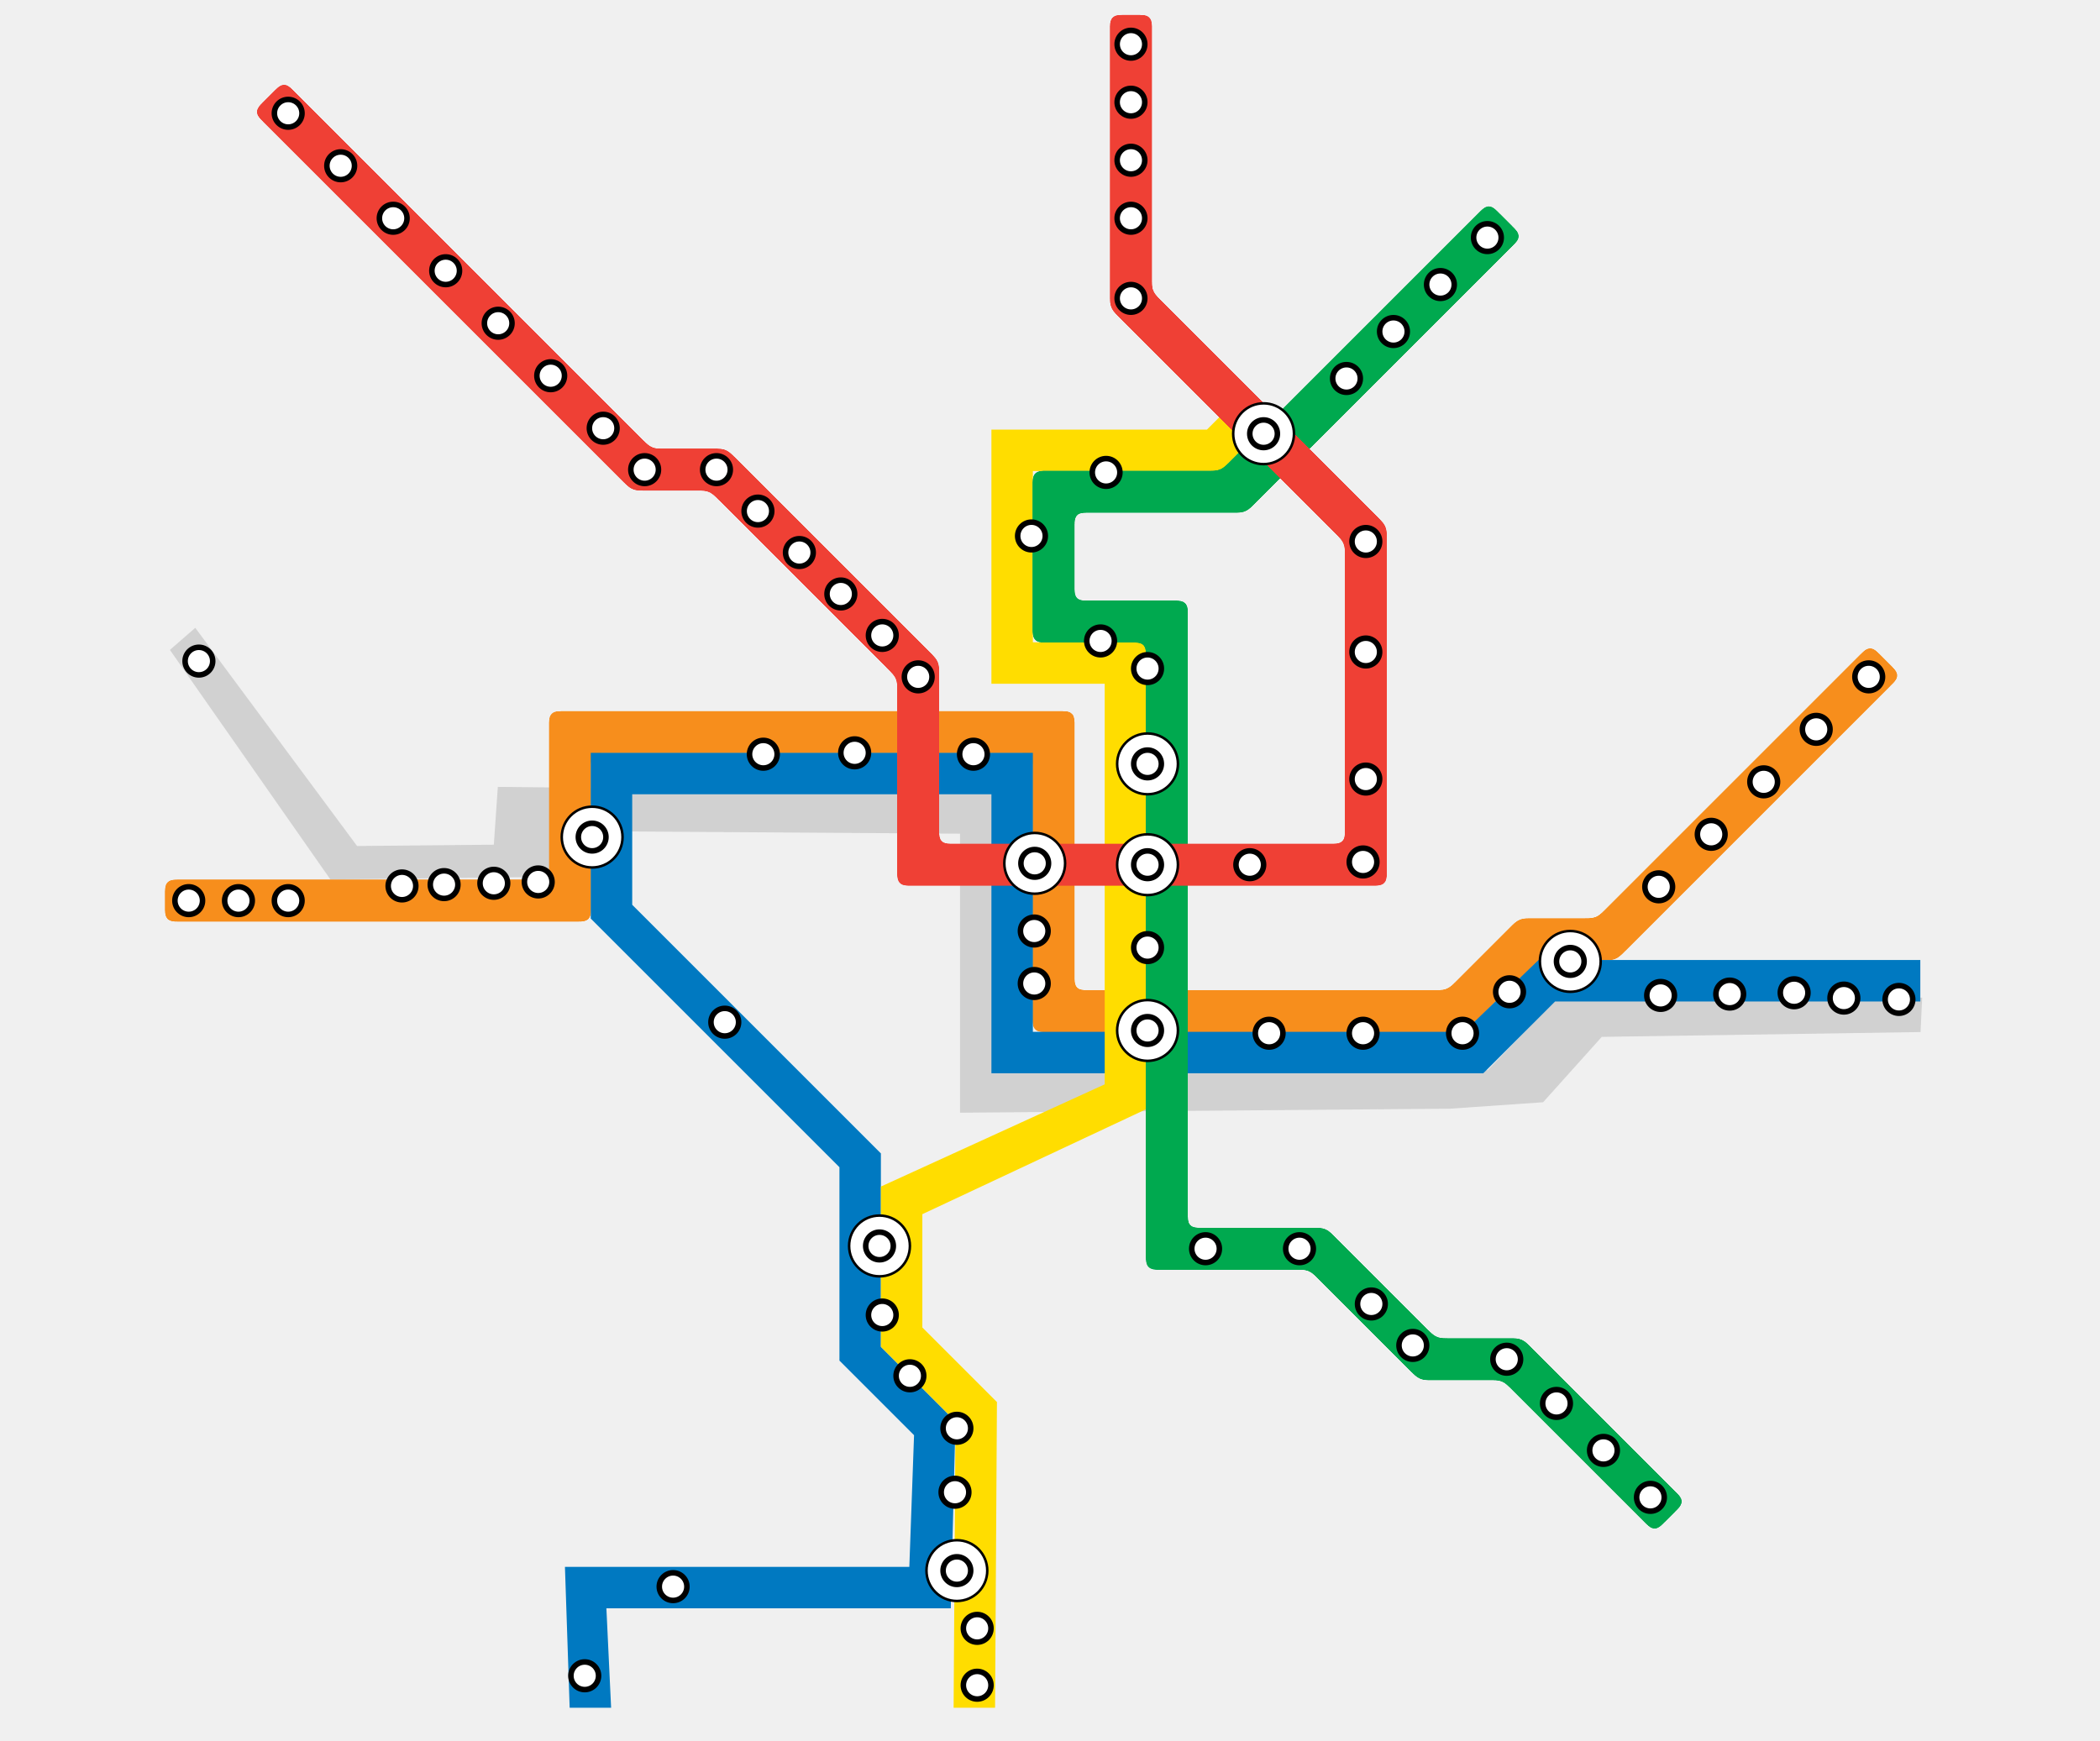
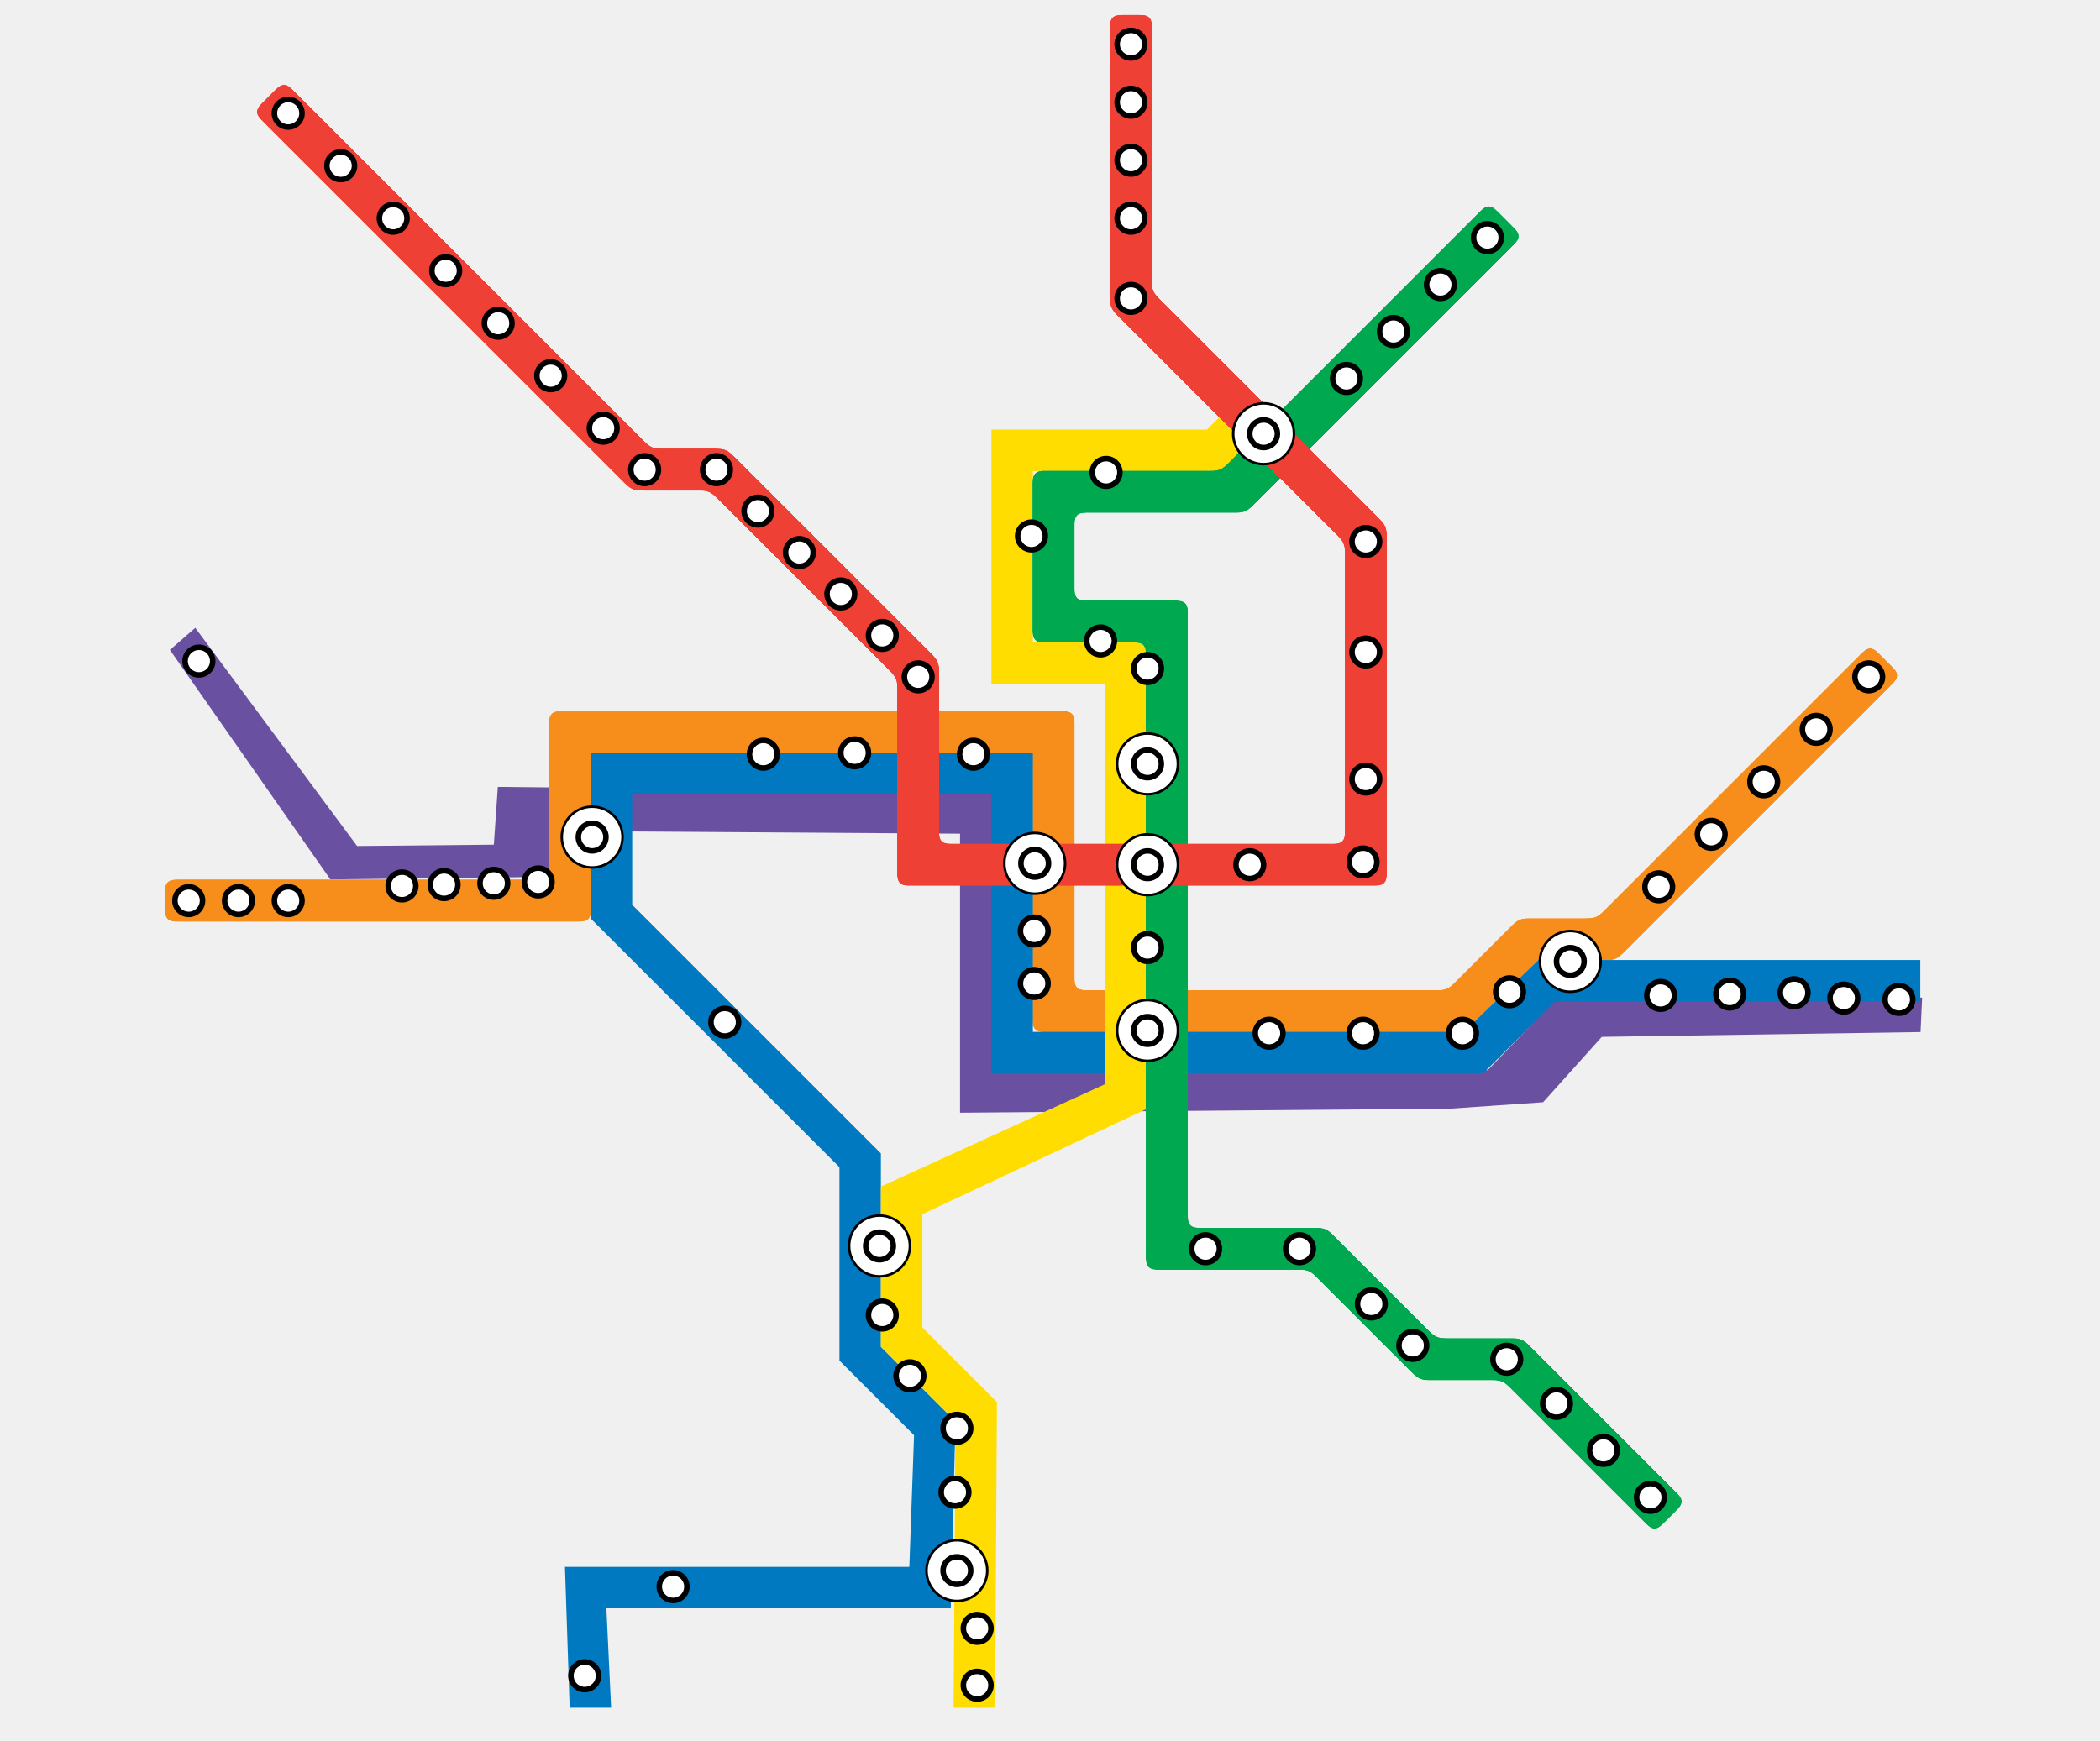
<svg xmlns="http://www.w3.org/2000/svg" version="1.1" id="svg2" x="0px" y="0px" width="760px" height="630px" viewBox="0 0 760 630" enable-background="new 0 0 760 630" xml:space="preserve">
  <defs id="defs3">
    <filter id="round-corners" x="-3%" y="-3%" width="106%" height="106%">
      <feGaussianBlur in="SourceGraphic" stdDeviation="1.8" result="blur" />
      <feColorMatrix in="blur" mode="matrix" values="1 0 0 0 0  0 1 0 0 0  0 0 1 0 0  0 0 0 22 -10" result="rounded" />
      <feComposite in="SourceGraphic" in2="rounded" operator="atop" />
    </filter>
  </defs>
  <g id="layer1" transform="">
-     <path style="fill:#b6b6b6;fill-opacity:0.537" id="path3196-1" d="m 70.668,227.252 -9.177,7.997 58.079,83.084 80.91,-0.966 0.483,-16.566 146.477,0.966 0,101 177.251,-1.449 33.762,-2.334 21.238,-23.666 115.363,-1.746 0.591,-12.449 -131.165,-0.805 -26.068,27.047 -19.721,-1.047 -156.251,1.449 0,-101 -182.272,-1.932 -1.449,20.913 -49.489,0.483 z" />
+     <path style="fill:#6950A1" id="path3196-1" d="m 70.668,227.252 -9.177,7.997 58.079,83.084 80.91,-0.966 0.483,-16.566 146.477,0.966 0,101 177.251,-1.449 33.762,-2.334 21.238,-23.666 115.363,-1.746 0.591,-12.449 -131.165,-0.805 -26.068,27.047 -19.721,-1.047 -156.251,1.449 0,-101 -182.272,-1.932 -1.449,20.913 -49.489,0.483 z" />
    <path filter="url(#round-corners)" id="path3196" fill="#F78E1E" d="M59.799,318.5v15h154v-61h160v101h156l27-26h28l103-103l-11-11l-99,99h-28l-26,26h-135v-101   h-190v61H59.799z" />
    <path id="path3198" d="m 206.165,618.156 -1.708,-51 124.634,0 1.708,-47.656 -27,-27 0,-70 -90,-90 0,-60 160,0 0,101 156,0 27,-26 138.17,0 0,15 -132.17,0 -26,26 -178,0 0,-101 -130,0 0,40 90,90 0,70 27,27 -1.708,67.656 -124.634,0 1.708,36 z" style="fill:#0079c1" />
    <path id="path3251" d="M 345.116,618.156 345.799,514.5 l -27,-27 0,-58 81,-37 0,-145 -41,0 0,-92 78,0 5,-5 10,10 -10,10 -68,0 0,62 41,0 0,169 -81,38 0,41 27,27 -0.683,110.656 z" style="fill:#ffdd00" />
    <path filter="url(#round-corners)" id="path3255" fill="#00A94F" d="M414.799,459.5v-227h-41v-62h68l97-97l12,12l-100,100h-62v32h41v227h50l40,40h31l59,59   l-11,11l-55-55h-30l-40-40H414.799z" />
    <path filter="url(#round-corners)" id="path3253" fill="#EF4135" d="M416.799,5.5v100l85,85v130h-177v-75l-68-68h-28l-137-137l11-11l133,133h27l77,77v66h147   v-109l-85-85V5.5H416.799z" />
    <path id="path3257" fill="#FFFFFF" stroke="#000000" stroke-width="2" stroke-linecap="square" d="   M73.299,326c0,2.762-2.239,5-5,5c-2.762,0-5-2.238-5-5s2.238-5,5-5C71.06,321,73.299,323.238,73.299,326z" />
    <path id="path3259" fill="#FFFFFF" stroke="#000000" stroke-width="2" stroke-linecap="square" d="   M91.299,326c0,2.762-2.239,5-5,5c-2.762,0-5-2.238-5-5s2.238-5,5-5C89.06,321,91.299,323.238,91.299,326z" />
    <path id="path3261" fill="#FFFFFF" stroke="#000000" stroke-width="2" stroke-linecap="square" d="   M109.299,326c0,2.762-2.239,5-5,5c-2.762,0-5-2.238-5-5s2.238-5,5-5C107.06,321,109.299,323.238,109.299,326z" />
    <path id="path3263" d="m 150.482,320.687 c 0,2.762 -2.239,5 -5,5 -2.762,0 -5,-2.238 -5,-5 0,-2.762 2.238,-5 5,-5 2.761,0 5,2.238 5,5 z" style="fill:#ffffff;stroke:#000000;stroke-width:2;stroke-linecap:square" />
    <path id="path3265" d="m 76.982,239.299 c 0,2.762 -2.239,5 -5,5 -2.762,0 -5,-2.238 -5,-5 0,-2.762 2.238,-5 5,-5 2.761,0 5,2.238 5,5 z" style="fill:#ffffff;stroke:#000000;stroke-width:2;stroke-linecap:square" />
    <path id="path3267" d="m 165.714,320.204 c 0,2.762 -2.239,5 -5,5 -2.762,0 -5,-2.238 -5,-5 0,-2.762 2.238,-5 5,-5 2.761,0 5,2.238 5,5 z" style="fill:#ffffff;stroke:#000000;stroke-width:2;stroke-linecap:square" />
    <path id="path3269" d="m 183.714,319.721 c 0,2.762 -2.239,5 -5,5 -2.762,0 -5,-2.238 -5,-5 0,-2.762 2.238,-5 5,-5 2.761,0 5,2.238 5,5 z" style="fill:#ffffff;stroke:#000000;stroke-width:2;stroke-linecap:square" />
    <path id="path3271" d="m 199.782,319.238 c 0,2.762 -2.239,5 -5,5 -2.762,0 -5,-2.238 -5,-5 0,-2.762 2.238,-5 5,-5 2.761,0 5,2.238 5,5 z" style="fill:#ffffff;stroke:#000000;stroke-width:2;stroke-linecap:square" />
    <path id="path3273" fill="#FFFFFF" stroke="#000000" stroke-width="2" stroke-linecap="square" d="   M281.255,273c0,2.761-2.238,5-5,5c-2.761,0-5-2.239-5-5s2.239-5,5-5C279.016,268,281.255,270.239,281.255,273z" />
    <path id="path3275" fill="#FFFFFF" stroke="#000000" stroke-width="2" stroke-linecap="square" d="   M314.299,272.5c0,2.761-2.236,5-5,5c-2.761,0-5-2.239-5-5s2.238-5,5-5C312.061,267.5,314.299,269.739,314.299,272.5z" />
    <path id="path3277" fill="#FFFFFF" stroke="#000000" stroke-width="2" stroke-linecap="square" d="   M357.299,273c0,2.761-2.236,5-5,5c-2.761,0-5-2.239-5-5s2.239-5,5-5C355.06,268,357.299,270.239,357.299,273z" />
    <path id="path3279" fill="#FFFFFF" stroke="#000000" stroke-width="2" stroke-linecap="square" d="   M379.299,337c0,2.762-2.236,5-5,5c-2.761,0-5-2.238-5-5s2.239-5,5-5C377.06,332,379.299,334.238,379.299,337z" />
    <path id="path3281" fill="#FFFFFF" stroke="#000000" stroke-width="2" stroke-linecap="square" d="   M379.299,356c0,2.762-2.236,5-5,5c-2.761,0-5-2.238-5-5s2.239-5,5-5C377.06,351,379.299,353.238,379.299,356z" />
    <path id="path3283" fill="#FFFFFF" stroke="#000000" stroke-width="2" stroke-linecap="square" d="   M464.299,374c0,2.762-2.236,5-5,5c-2.761,0-5-2.238-5-5s2.239-5,5-5C462.06,369,464.299,371.238,464.299,374z" />
    <path id="path3285" fill="#FFFFFF" stroke="#000000" stroke-width="2" stroke-linecap="square" d="   M498.299,374c0,2.762-2.236,5-5,5c-2.761,0-5-2.238-5-5s2.239-5,5-5C496.06,369,498.299,371.238,498.299,374z" />
    <path id="path3287" fill="#FFFFFF" stroke="#000000" stroke-width="2" stroke-linecap="square" d="   M534.299,374c0,2.762-2.236,5-5,5c-2.761,0-5-2.238-5-5s2.239-5,5-5C532.06,369,534.299,371.238,534.299,374z" />
    <path id="path3289" fill="#FFFFFF" stroke="#000000" stroke-width="2" stroke-linecap="square" d="   M551.299,359c0,2.762-2.236,5-5,5c-2.761,0-5-2.238-5-5s2.239-5,5-5C549.06,354,551.299,356.238,551.299,359z" />
    <path id="path3291" fill="#FFFFFF" stroke="#000000" stroke-width="2" stroke-linecap="square" d="   M605.299,321c0,2.762-2.236,5-5,5c-2.761,0-5-2.238-5-5s2.239-5,5-5C603.06,316,605.299,318.238,605.299,321z" />
    <path id="path3293" fill="#FFFFFF" stroke="#000000" stroke-width="2" stroke-linecap="square" d="   M624.299,302c0,2.761-2.236,5-5,5c-2.761,0-5-2.239-5-5s2.239-5,5-5C622.06,297,624.299,299.239,624.299,302z" />
    <path id="path3295" fill="#FFFFFF" stroke="#000000" stroke-width="2" stroke-linecap="square" d="   M643.299,283c0,2.761-2.236,5-5,5c-2.761,0-5-2.239-5-5s2.239-5,5-5C641.06,278,643.299,280.239,643.299,283z" />
    <path id="path3297" fill="#FFFFFF" stroke="#000000" stroke-width="2" stroke-linecap="square" d="   M662.299,264c0,2.761-2.236,5-5,5c-2.761,0-5-2.239-5-5s2.239-5,5-5C660.06,259,662.299,261.239,662.299,264z" />
    <path id="path3299" fill="#FFFFFF" stroke="#000000" stroke-width="2" stroke-linecap="square" d="   M681.299,245c0,2.761-2.236,5-5,5c-2.761,0-5-2.239-5-5c0-2.761,2.239-5,5-5C679.06,240,681.299,242.239,681.299,245z" />
    <path id="path3301" d="m 692.231,361.762 c 0,2.762 -2.236,5 -5,5 -2.761,0 -5,-2.238 -5,-5 0,-2.762 2.239,-5 5,-5 2.761,0 5,2.238 5,5 z" style="fill:#ffffff;stroke:#000000;stroke-width:2;stroke-linecap:square" />
    <path id="path3303" d="m 672.299,361.279 c 0,2.762 -2.236,5 -5,5 -2.761,0 -5,-2.238 -5,-5 0,-2.762 2.239,-5 5,-5 2.761,0 5,2.238 5,5 z" style="fill:#ffffff;stroke:#000000;stroke-width:2;stroke-linecap:square" />
    <path id="path3305" d="m 654.299,359.347 c 0,2.762 -2.236,5 -5,5 -2.761,0 -5,-2.238 -5,-5 0,-2.762 2.239,-5 5,-5 2.761,0 5,2.238 5,5 z" style="fill:#ffffff;stroke:#000000;stroke-width:2;stroke-linecap:square" />
    <path id="path3307" d="m 630.986,359.83 c 0,2.762 -2.236,5 -5,5 -2.761,0 -5,-2.238 -5,-5 0,-2.762 2.239,-5 5,-5 2.761,0 5,2.238 5,5 z" style="fill:#ffffff;stroke:#000000;stroke-width:2;stroke-linecap:square" />
    <path id="path3309" d="m 605.986,360.313 c 0,2.762 -2.236,5 -5,5 -2.761,0 -5,-2.238 -5,-5 0,-2.762 2.239,-5 5,-5 2.761,0 5,2.238 5,5 z" style="fill:#ffffff;stroke:#000000;stroke-width:2;stroke-linecap:square" />
    <path id="path3311" fill="#FFFFFF" stroke="#000000" stroke-width="2" stroke-linecap="square" d="   M602.299,542c0,2.762-2.236,5-5,5c-2.761,0-5-2.238-5-5s2.239-5,5-5C600.06,537,602.299,539.238,602.299,542z" />
    <path id="path3313" fill="#FFFFFF" stroke="#000000" stroke-width="2" stroke-linecap="square" d="   M585.299,525c0,2.762-2.236,5-5,5c-2.761,0-5-2.238-5-5s2.239-5,5-5C583.06,520,585.299,522.238,585.299,525z" />
    <path id="path3315" fill="#FFFFFF" stroke="#000000" stroke-width="2" stroke-linecap="square" d="   M568.299,508c0,2.762-2.236,5-5,5c-2.761,0-5-2.238-5-5s2.239-5,5-5C566.06,503,568.299,505.238,568.299,508z" />
    <path id="path3317" fill="#FFFFFF" stroke="#000000" stroke-width="2" stroke-linecap="square" d="   M550.299,492c0,2.762-2.236,5-5,5c-2.761,0-5-2.238-5-5s2.239-5,5-5C548.06,487,550.299,489.238,550.299,492z" />
    <path id="path3319" fill="#FFFFFF" stroke="#000000" stroke-width="2" stroke-linecap="square" d="   M516.299,487c0,2.762-2.236,5-5,5c-2.761,0-5-2.238-5-5s2.239-5,5-5C514.06,482,516.299,484.238,516.299,487z" />
    <path id="path3321" fill="#FFFFFF" stroke="#000000" stroke-width="2" stroke-linecap="square" d="   M501.299,472c0,2.762-2.236,5-5,5c-2.761,0-5-2.238-5-5s2.239-5,5-5C499.06,467,501.299,469.238,501.299,472z" />
    <path id="path3323" fill="#FFFFFF" stroke="#000000" stroke-width="2" stroke-linecap="square" d="   M475.299,452c0,2.762-2.236,5-5,5c-2.761,0-5-2.238-5-5s2.239-5,5-5C473.06,447,475.299,449.238,475.299,452z" />
    <path id="path3325" fill="#FFFFFF" stroke="#000000" stroke-width="2" stroke-linecap="square" d="   M441.299,452c0,2.762-2.236,5-5,5c-2.761,0-5-2.238-5-5s2.239-5,5-5C439.06,447,441.299,449.238,441.299,452z" />
    <path id="path3327" fill="#FFFFFF" stroke="#000000" stroke-width="2" stroke-linecap="square" d="   M420.299,343c0,2.762-2.236,5-5,5c-2.761,0-5-2.238-5-5s2.239-5,5-5C418.06,338,420.299,340.238,420.299,343z" />
    <path id="path3329" fill="#FFFFFF" stroke="#000000" stroke-width="2" stroke-linecap="square" d="   M420.299,242c0,2.761-2.236,5-5,5c-2.761,0-5-2.239-5-5c0-2.761,2.239-5,5-5C418.06,237,420.299,239.239,420.299,242z" />
    <path id="path3331" fill="#FFFFFF" stroke="#000000" stroke-width="2" stroke-linecap="square" d="   M403.299,232c0,2.761-2.236,5-5,5c-2.761,0-5-2.239-5-5s2.239-5,5-5C401.06,227,403.299,229.239,403.299,232z" />
    <path id="path3333" fill="#FFFFFF" stroke="#000000" stroke-width="2" stroke-linecap="square" d="   M378.299,194c0,2.761-2.236,5-5,5c-2.761,0-5-2.239-5-5s2.239-5,5-5C376.06,189,378.299,191.239,378.299,194z" />
    <path id="path3335" fill="#FFFFFF" stroke="#000000" stroke-width="2" stroke-linecap="square" d="   M405.299,171c0,2.761-2.236,5-5,5c-2.761,0-5-2.239-5-5s2.239-5,5-5C403.06,166,405.299,168.239,405.299,171z" />
    <path id="path3337" fill="#FFFFFF" stroke="#000000" stroke-width="2" stroke-linecap="square" d="   M492.299,137c0,2.761-2.236,5-5,5c-2.761,0-5-2.239-5-5s2.239-5,5-5C490.06,132,492.299,134.239,492.299,137z" />
    <path id="path3339" fill="#FFFFFF" stroke="#000000" stroke-width="2" stroke-linecap="square" d="   M509.299,120c0,2.761-2.236,5-5,5c-2.761,0-5-2.239-5-5s2.239-5,5-5C507.06,115,509.299,117.239,509.299,120z" />
    <path id="path3341" fill="#FFFFFF" stroke="#000000" stroke-width="2" stroke-linecap="square" d="   M526.299,103c0,2.761-2.236,5-5,5c-2.761,0-5-2.239-5-5s2.239-5,5-5C524.06,98,526.299,100.239,526.299,103z" />
    <path id="path3343" fill="#FFFFFF" stroke="#000000" stroke-width="2" stroke-linecap="square" d="   M543.299,86c0,2.761-2.236,5-5,5c-2.761,0-5-2.239-5-5s2.239-5,5-5C541.06,81,543.299,83.239,543.299,86z" />
    <path id="path3345" fill="#FFFFFF" stroke="#000000" stroke-width="2" stroke-linecap="square" d="   M414.299,16c0,2.761-2.236,5-5,5c-2.761,0-5-2.239-5-5s2.239-5,5-5C412.06,11,414.299,13.239,414.299,16z" />
    <path id="path3347" fill="#FFFFFF" stroke="#000000" stroke-width="2" stroke-linecap="square" d="   M414.299,37c0,2.761-2.236,5-5,5c-2.761,0-5-2.239-5-5s2.239-5,5-5C412.06,32,414.299,34.239,414.299,37z" />
    <path id="path3349" fill="#FFFFFF" stroke="#000000" stroke-width="2" stroke-linecap="square" d="   M414.299,58c0,2.761-2.236,5-5,5c-2.761,0-5-2.239-5-5s2.239-5,5-5C412.06,53,414.299,55.239,414.299,58z" />
    <path id="path3351" fill="#FFFFFF" stroke="#000000" stroke-width="2" stroke-linecap="square" d="   M414.299,79c0,2.761-2.236,5-5,5c-2.761,0-5-2.239-5-5s2.239-5,5-5C412.06,74,414.299,76.239,414.299,79z" />
    <path id="path3353" fill="#FFFFFF" stroke="#000000" stroke-width="2" stroke-linecap="square" d="   M414.299,108c0,2.761-2.236,5-5,5c-2.761,0-5-2.239-5-5s2.239-5,5-5C412.06,103,414.299,105.239,414.299,108z" />
    <path id="path3355" fill="#FFFFFF" stroke="#000000" stroke-width="2" stroke-linecap="square" d="   M499.299,196c0,2.761-2.236,5-5,5c-2.761,0-5-2.239-5-5s2.239-5,5-5C497.06,191,499.299,193.239,499.299,196z" />
    <path id="path3357" fill="#FFFFFF" stroke="#000000" stroke-width="2" stroke-linecap="square" d="   M499.299,236c0,2.761-2.236,5-5,5c-2.761,0-5-2.239-5-5s2.239-5,5-5C497.06,231,499.299,233.239,499.299,236z" />
    <path id="path3359" fill="#FFFFFF" stroke="#000000" stroke-width="2" stroke-linecap="square" d="   M499.299,282c0,2.761-2.236,5-5,5c-2.761,0-5-2.239-5-5s2.239-5,5-5C497.06,277,499.299,279.239,499.299,282z" />
    <path id="path3361" fill="#FFFFFF" stroke="#000000" stroke-width="2" stroke-linecap="square" d="   M498.299,312c0,2.761-2.236,5-5,5c-2.761,0-5-2.239-5-5s2.239-5,5-5C496.06,307,498.299,309.239,498.299,312z" />
    <path id="path3363" fill="#FFFFFF" stroke="#000000" stroke-width="2" stroke-linecap="square" d="   M457.299,313c0,2.761-2.236,5-5,5c-2.761,0-5-2.239-5-5s2.239-5,5-5C455.06,308,457.299,310.239,457.299,313z" />
    <path id="path3365" fill="#FFFFFF" stroke="#000000" stroke-width="2" stroke-linecap="square" d="   M337.299,245c0,2.761-2.236,5-5,5c-2.761,0-5-2.239-5-5c0-2.761,2.239-5,5-5C335.06,240,337.299,242.239,337.299,245z" />
    <path id="path3367" fill="#FFFFFF" stroke="#000000" stroke-width="2" stroke-linecap="square" d="   M324.299,230c0,2.761-2.236,5-5,5c-2.761,0-5-2.239-5-5s2.239-5,5-5C322.06,225,324.299,227.239,324.299,230z" />
    <path id="path3369" fill="#FFFFFF" stroke="#000000" stroke-width="2" stroke-linecap="square" d="   M309.299,215c0,2.761-2.238,5-5,5c-2.762,0-5-2.239-5-5s2.238-5,5-5C307.06,210,309.299,212.239,309.299,215z" />
    <path id="path3371" fill="#FFFFFF" stroke="#000000" stroke-width="2" stroke-linecap="square" d="   M294.299,200c0,2.761-2.239,5-5,5c-2.762,0-5-2.239-5-5s2.238-5,5-5C292.06,195,294.299,197.239,294.299,200z" />
    <path id="path3373" fill="#FFFFFF" stroke="#000000" stroke-width="2" stroke-linecap="square" d="   M279.299,185c0,2.761-2.239,5-5,5c-2.762,0-5-2.239-5-5s2.238-5,5-5C277.06,180,279.299,182.239,279.299,185z" />
    <path id="path3375" fill="#FFFFFF" stroke="#000000" stroke-width="2" stroke-linecap="square" d="   M264.299,170c0,2.761-2.239,5-5,5c-2.762,0-5-2.239-5-5s2.238-5,5-5C262.06,165,264.299,167.239,264.299,170z" />
    <path id="path3377" fill="#FFFFFF" stroke="#000000" stroke-width="2" stroke-linecap="square" d="   M238.299,170c0,2.761-2.239,5-5,5c-2.762,0-5-2.239-5-5s2.238-5,5-5C236.06,165,238.299,167.239,238.299,170z" />
    <path id="path3379" fill="#FFFFFF" stroke="#000000" stroke-width="2" stroke-linecap="square" d="   M223.299,155c0,2.761-2.239,5-5,5c-2.762,0-5-2.239-5-5s2.238-5,5-5C221.06,150,223.299,152.239,223.299,155z" />
    <path id="path3381" fill="#FFFFFF" stroke="#000000" stroke-width="2" stroke-linecap="square" d="   M204.299,136c0,2.761-2.239,5-5,5c-2.762,0-5-2.239-5-5s2.238-5,5-5C202.06,131,204.299,133.239,204.299,136z" />
    <path id="path3383" fill="#FFFFFF" stroke="#000000" stroke-width="2" stroke-linecap="square" d="   M185.299,117c0,2.761-2.239,5-5,5c-2.762,0-5-2.239-5-5s2.238-5,5-5C183.06,112,185.299,114.239,185.299,117z" />
    <path id="path3385" fill="#FFFFFF" stroke="#000000" stroke-width="2" stroke-linecap="square" d="   M166.299,98c0,2.761-2.239,5-5,5c-2.762,0-5-2.239-5-5s2.238-5,5-5C164.06,93,166.299,95.239,166.299,98z" />
    <path id="path3387" fill="#FFFFFF" stroke="#000000" stroke-width="2" stroke-linecap="square" d="   M147.299,79c0,2.761-2.239,5-5,5c-2.762,0-5-2.239-5-5s2.238-5,5-5C145.06,74,147.299,76.239,147.299,79z" />
    <path id="path3389" fill="#FFFFFF" stroke="#000000" stroke-width="2" stroke-linecap="square" d="   M128.299,60c0,2.761-2.239,5-5,5c-2.762,0-5-2.239-5-5s2.238-5,5-5C126.06,55,128.299,57.239,128.299,60z" />
    <path id="path3391" fill="#FFFFFF" stroke="#000000" stroke-width="2" stroke-linecap="square" d="   M109.299,41c0,2.761-2.239,5-5,5c-2.762,0-5-2.239-5-5s2.238-5,5-5C107.06,36,109.299,38.239,109.299,41z" />
    <path id="path3393" fill="#FFFFFF" stroke="#000000" stroke-width="2" stroke-linecap="square" d="   M267.299,370c0,2.762-2.239,5-5,5c-2.762,0-5-2.238-5-5s2.238-5,5-5C265.06,365,267.299,367.238,267.299,370z" />
    <path id="path3395" fill="#FFFFFF" stroke="#000000" stroke-width="2" stroke-linecap="square" d="   M324.299,476c0,2.762-2.236,5-5,5c-2.761,0-5-2.238-5-5s2.239-5,5-5C322.06,471,324.299,473.238,324.299,476z" />
    <path id="path3397" fill="#FFFFFF" stroke="#000000" stroke-width="2" stroke-linecap="square" d="   M334.299,498c0,2.762-2.236,5-5,5c-2.761,0-5-2.238-5-5s2.239-5,5-5C332.06,493,334.299,495.238,334.299,498z" />
    <path id="path3399" fill="#FFFFFF" stroke="#000000" stroke-width="2" stroke-linecap="square" d="   M351.299,517c0,2.762-2.236,5-5,5c-2.761,0-5-2.238-5-5s2.239-5,5-5C349.06,512,351.299,514.238,351.299,517z" />
    <path id="path3401" d="m 350.616,540.145 c 0,2.762 -2.236,5 -5,5 -2.761,0 -5,-2.238 -5,-5 0,-2.762 2.239,-5 5,-5 2.761,0 5,2.238 5,5 z" style="fill:#ffffff;stroke:#000000;stroke-width:2;stroke-linecap:square" />
    <path id="path3403" d="m 358.641,589.413 c 0,2.762 -2.236,5 -5,5 -2.761,0 -5,-2.238 -5,-5 0,-2.762 2.239,-5 5,-5 2.761,0 5,2.238 5,5 z" style="fill:#ffffff;stroke:#000000;stroke-width:2;stroke-linecap:square" />
    <path id="path3405" d="m 248.594,574.315 c 0,2.762 -2.239,5 -5,5 -2.762,0 -5,-2.238 -5,-5 0,-2.762 2.238,-5 5,-5 2.761,0 5,2.238 5,5 z" style="fill:#ffffff;stroke:#000000;stroke-width:2;stroke-linecap:square" />
    <path id="path3407" d="m 216.616,606.583 c 0,2.762 -2.239,5 -5,5 -2.762,0 -5,-2.238 -5,-5 0,-2.762 2.238,-5 5,-5 2.761,0 5,2.238 5,5 z" style="fill:#ffffff;stroke:#000000;stroke-width:2;stroke-linecap:square" />
    <path id="path3409" d="m 358.641,609.998 c 0,2.762 -2.236,5 -5,5 -2.761,0 -5,-2.238 -5,-5 0,-2.762 2.239,-5 5,-5 2.761,0 5,2.238 5,5 z" style="fill:#ffffff;stroke:#000000;stroke-width:2;stroke-linecap:square" />
    <g id="g3415" transform="translate(-5.201054,-459.5)">
      <g id="g4112">
        <path d="    M230.5,762.5c0,6.075-4.925,11-11,11c-6.075,0-11-4.925-11-11s4.925-11,11-11C225.575,751.5,230.5,756.425,230.5,762.5z" stroke-linecap="square" stroke-width="0.909" stroke="#000000" fill="#FFFFFF" id="path3413" />
        <path d="    M224.5,762.5c0,2.761-2.239,5-5,5c-2.762,0-5-2.239-5-5s2.238-5,5-5C222.261,757.5,224.5,759.739,224.5,762.5z" stroke-linecap="square" stroke-width="2" stroke="#000000" fill="#FFFFFF" id="path3411" />
      </g>
    </g>
    <g id="g3427" transform="translate(98.79895,-311.5)">
      <path id="path3429" fill="#FFFFFF" stroke="#000000" stroke-width="0.909" stroke-linecap="square" d="    M230.5,762.5c0,6.075-4.925,11-11,11c-6.073,0-11-4.925-11-11s4.924-11,11-11C225.576,751.5,230.5,756.425,230.5,762.5z" />
      <path id="path3431" fill="#FFFFFF" stroke="#000000" stroke-width="2" stroke-linecap="square" d="    M224.5,762.5c0,2.762-2.236,5-5,5c-2.761,0-5-2.238-5-5s2.239-5,5-5C222.261,757.5,224.5,759.738,224.5,762.5z" />
    </g>
    <g id="g3433" transform="translate(126.799,-193.9888)">
      <path id="path3435" d="m 230.5,762.5 c 0,6.075 -4.925,11 -11,11 -6.073,0 -11,-4.925 -11,-11 0,-6.075 4.927,-11 11,-11 6.075,0 11,4.925 11,11 z" style="fill:#ffffff;stroke:#000000;stroke-width:0.909;stroke-linecap:square" />
      <path id="path3437" d="m 224.5,762.5 c 0,2.762 -2.236,5 -5,5 -2.761,0 -5,-2.238 -5,-5 0,-2.762 2.239,-5 5,-5 2.761,0 5,2.238 5,5 z" style="fill:#ffffff;stroke:#000000;stroke-width:2;stroke-linecap:square" />
    </g>
    <g id="g3439" transform="translate(195.7989,-389.5)">
      <path id="path3441" fill="#FFFFFF" stroke="#000000" stroke-width="0.909" stroke-linecap="square" d="    M230.5,762.5c0,6.075-4.925,11-11,11c-6.073,0-11-4.925-11-11s4.927-11,11-11C225.575,751.5,230.5,756.425,230.5,762.5z" />
      <path id="path3443" fill="#FFFFFF" stroke="#000000" stroke-width="2" stroke-linecap="square" d="    M224.5,762.5c0,2.762-2.236,5-5,5c-2.761,0-5-2.238-5-5s2.239-5,5-5C222.261,757.5,224.5,759.738,224.5,762.5z" />
    </g>
    <g id="g3445" transform="translate(195.7989,-449.5)">
      <path id="path3447" fill="#FFFFFF" stroke="#000000" stroke-width="0.909" stroke-linecap="square" d="    M230.5,762.5c0,6.075-4.925,11-11,11c-6.073,0-11-4.925-11-11s4.927-11,11-11C225.575,751.5,230.5,756.425,230.5,762.5z" />
      <path id="path3449" fill="#FFFFFF" stroke="#000000" stroke-width="2" stroke-linecap="square" d="    M224.5,762.5c0,2.761-2.236,5-5,5c-2.761,0-5-2.239-5-5s2.239-5,5-5C222.261,757.5,224.5,759.739,224.5,762.5z" />
    </g>
    <g id="g3451" transform="translate(195.7989,-486)">
      <path id="path3453" fill="#FFFFFF" stroke="#000000" stroke-width="0.909" stroke-linecap="square" d="    M230.5,762.5c0,6.075-4.925,11-11,11c-6.073,0-11-4.925-11-11s4.927-11,11-11C225.575,751.5,230.5,756.425,230.5,762.5z" />
      <path id="path3455" fill="#FFFFFF" stroke="#000000" stroke-width="2" stroke-linecap="square" d="    M224.5,762.5c0,2.761-2.236,5-5,5c-2.761,0-5-2.239-5-5s2.239-5,5-5C222.261,757.5,224.5,759.739,224.5,762.5z" />
    </g>
    <g id="g3457" transform="translate(237.7989,-605.5)">
      <path id="path3459" fill="#FFFFFF" stroke="#000000" stroke-width="0.909" stroke-linecap="square" d="    M230.5,762.5c0,6.075-4.925,11-11,11c-6.073,0-11-4.925-11-11s4.927-11,11-11C225.575,751.5,230.5,756.425,230.5,762.5z" />
      <path id="path3461" fill="#FFFFFF" stroke="#000000" stroke-width="2" stroke-linecap="square" d="    M224.5,762.5c0,2.761-2.236,5-5,5c-2.761,0-5-2.239-5-5s2.239-5,5-5C222.261,757.5,224.5,759.739,224.5,762.5z" />
    </g>
    <g id="g3463" transform="translate(348.7989,-414.5)">
      <path id="path3465" fill="#FFFFFF" stroke="#000000" stroke-width="0.909" stroke-linecap="square" d="    M230.5,762.5c0,6.075-4.925,11-11,11c-6.073,0-11-4.925-11-11s4.927-11,11-11C225.575,751.5,230.5,756.425,230.5,762.5z" />
      <path id="path3467" fill="#FFFFFF" stroke="#000000" stroke-width="2" stroke-linecap="square" d="    M224.5,762.5c0,2.762-2.236,5-5,5c-2.761,0-5-2.238-5-5s2.239-5,5-5C222.261,757.5,224.5,759.738,224.5,762.5z" />
    </g>
    <g id="g2840" transform="translate(154.9695,-450)">
      <path id="path2842" fill="#FFFFFF" stroke="#000000" stroke-width="0.909" stroke-linecap="square" d="    M230.5,762.5c0,6.075-4.925,11-11,11s-11-4.925-11-11s4.925-11,11-11S230.5,756.425,230.5,762.5z" />
      <path id="path2844" fill="#FFFFFF" stroke="#000000" stroke-width="2" stroke-linecap="square" d="    M224.5,762.5c0,2.761-2.238,5-5,5s-5-2.239-5-5s2.238-5,5-5S224.5,759.739,224.5,762.5z" />
    </g>
  </g>
</svg>
